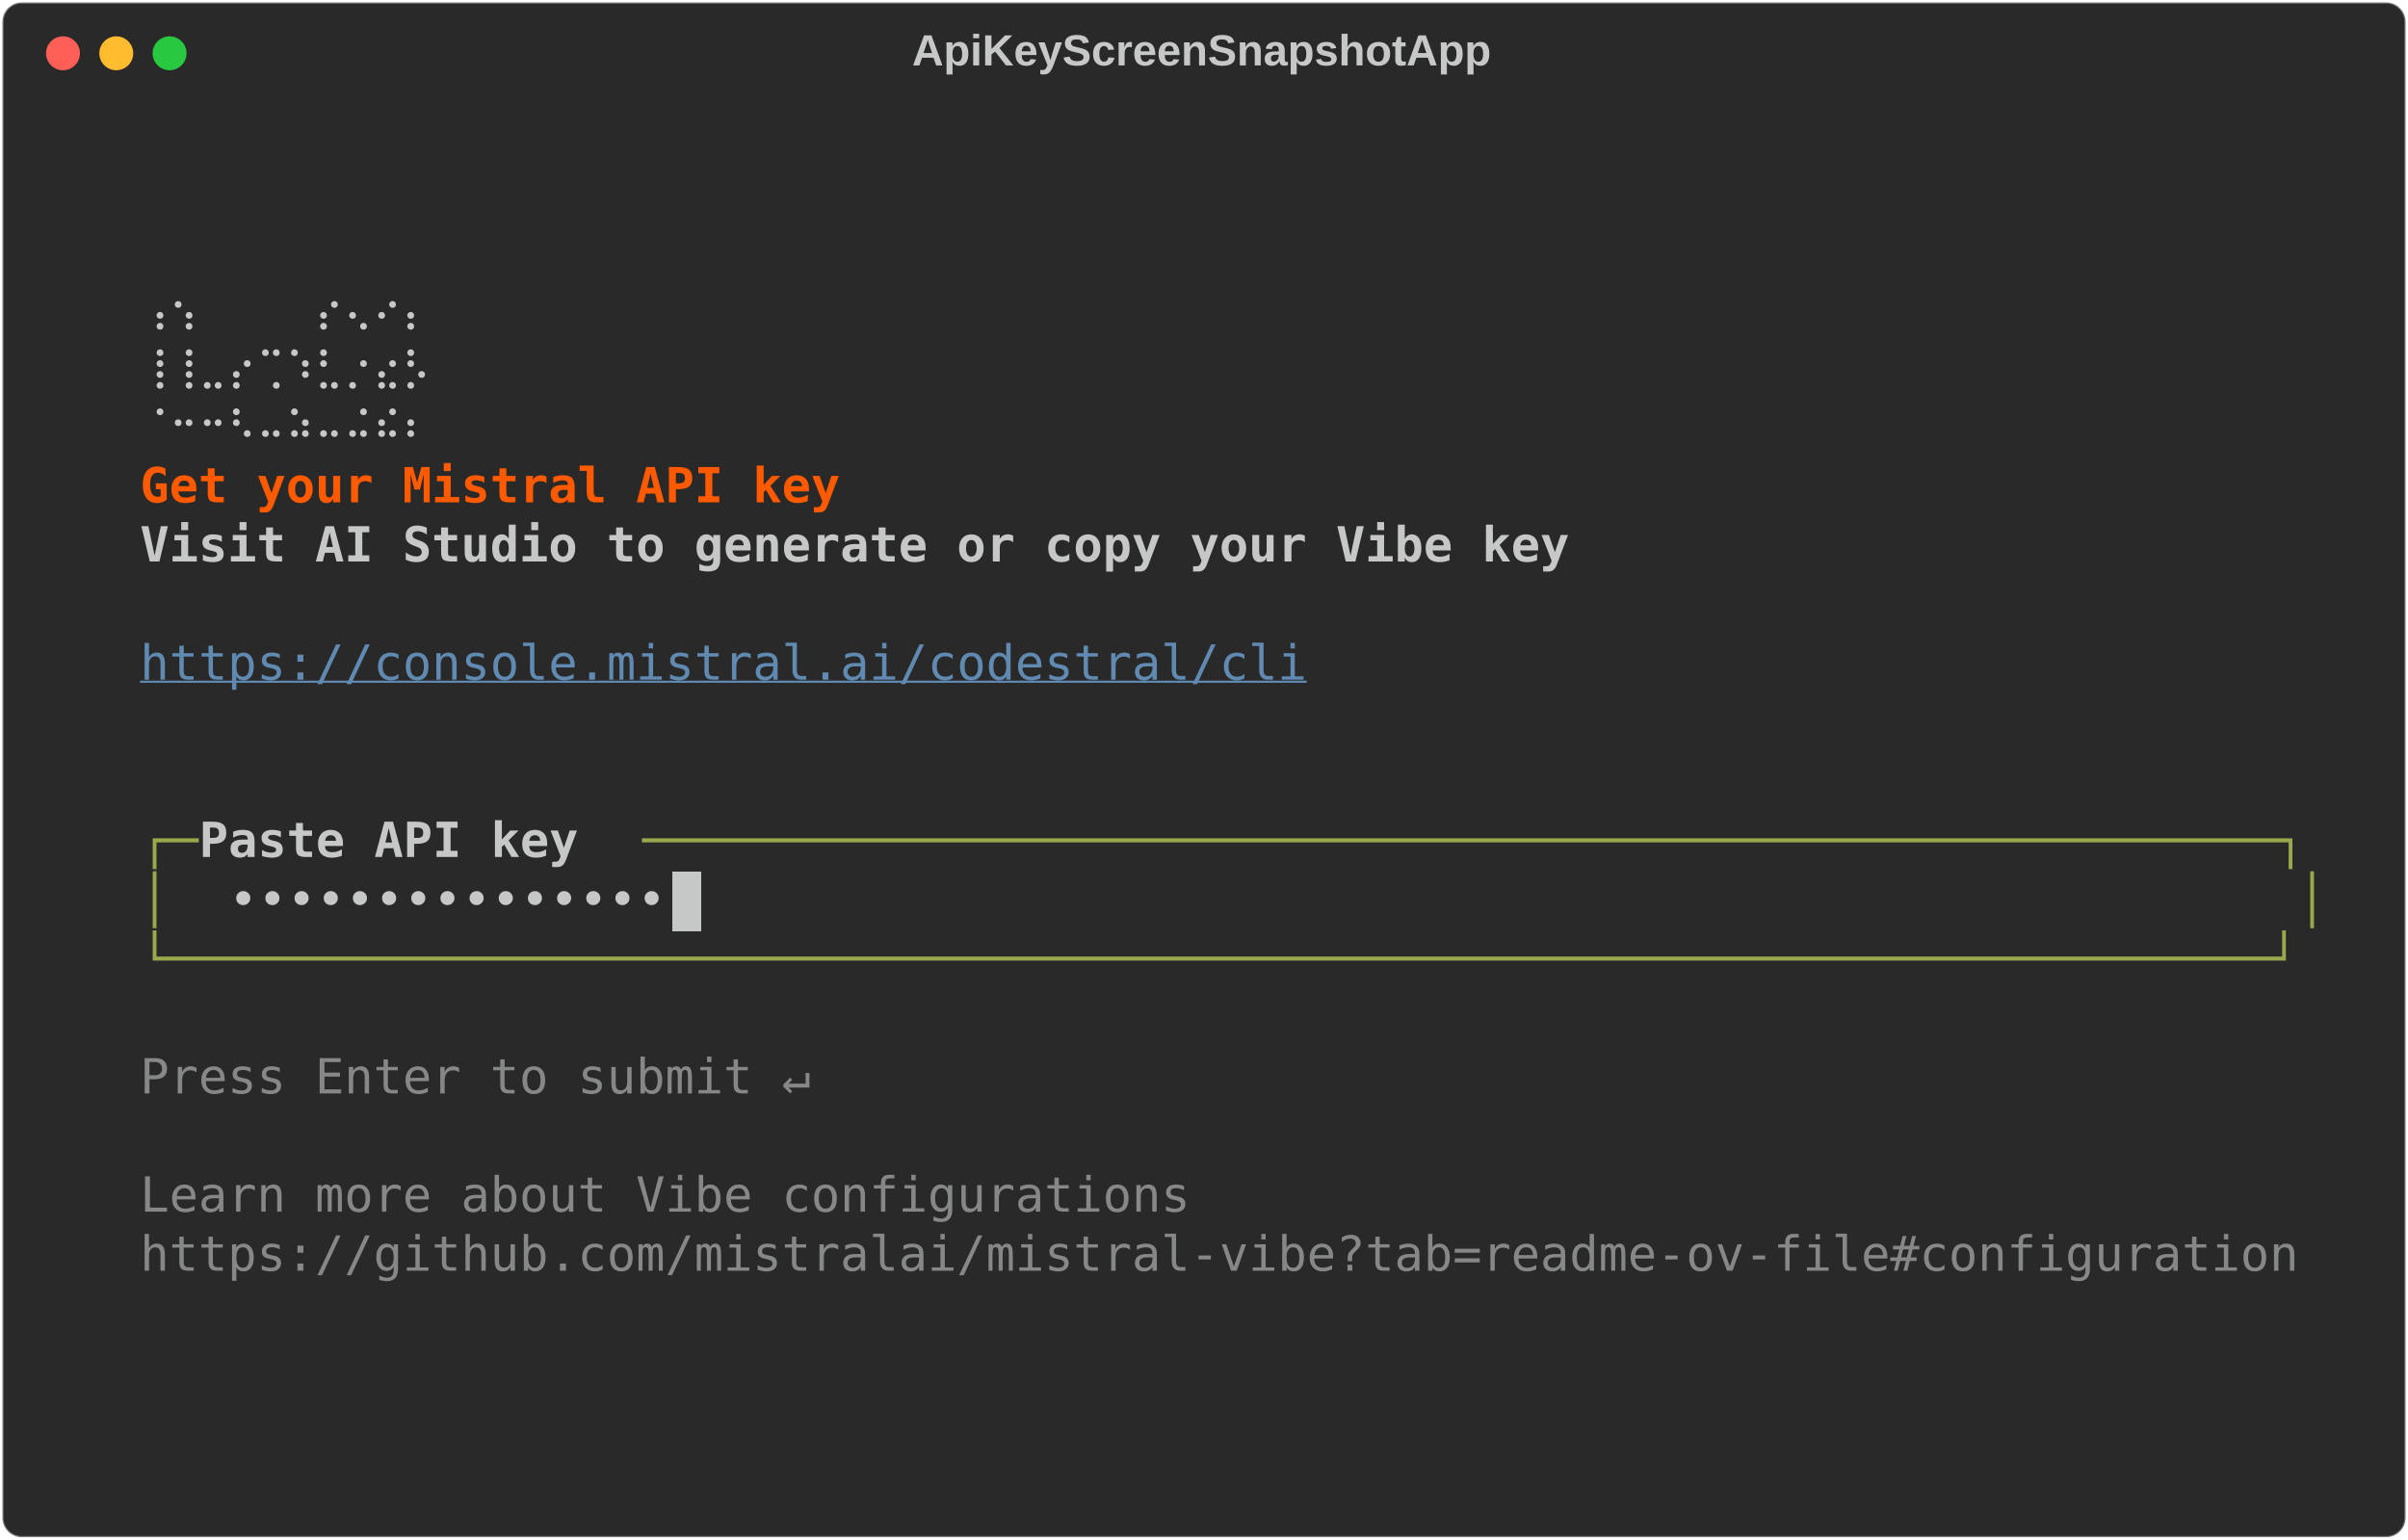
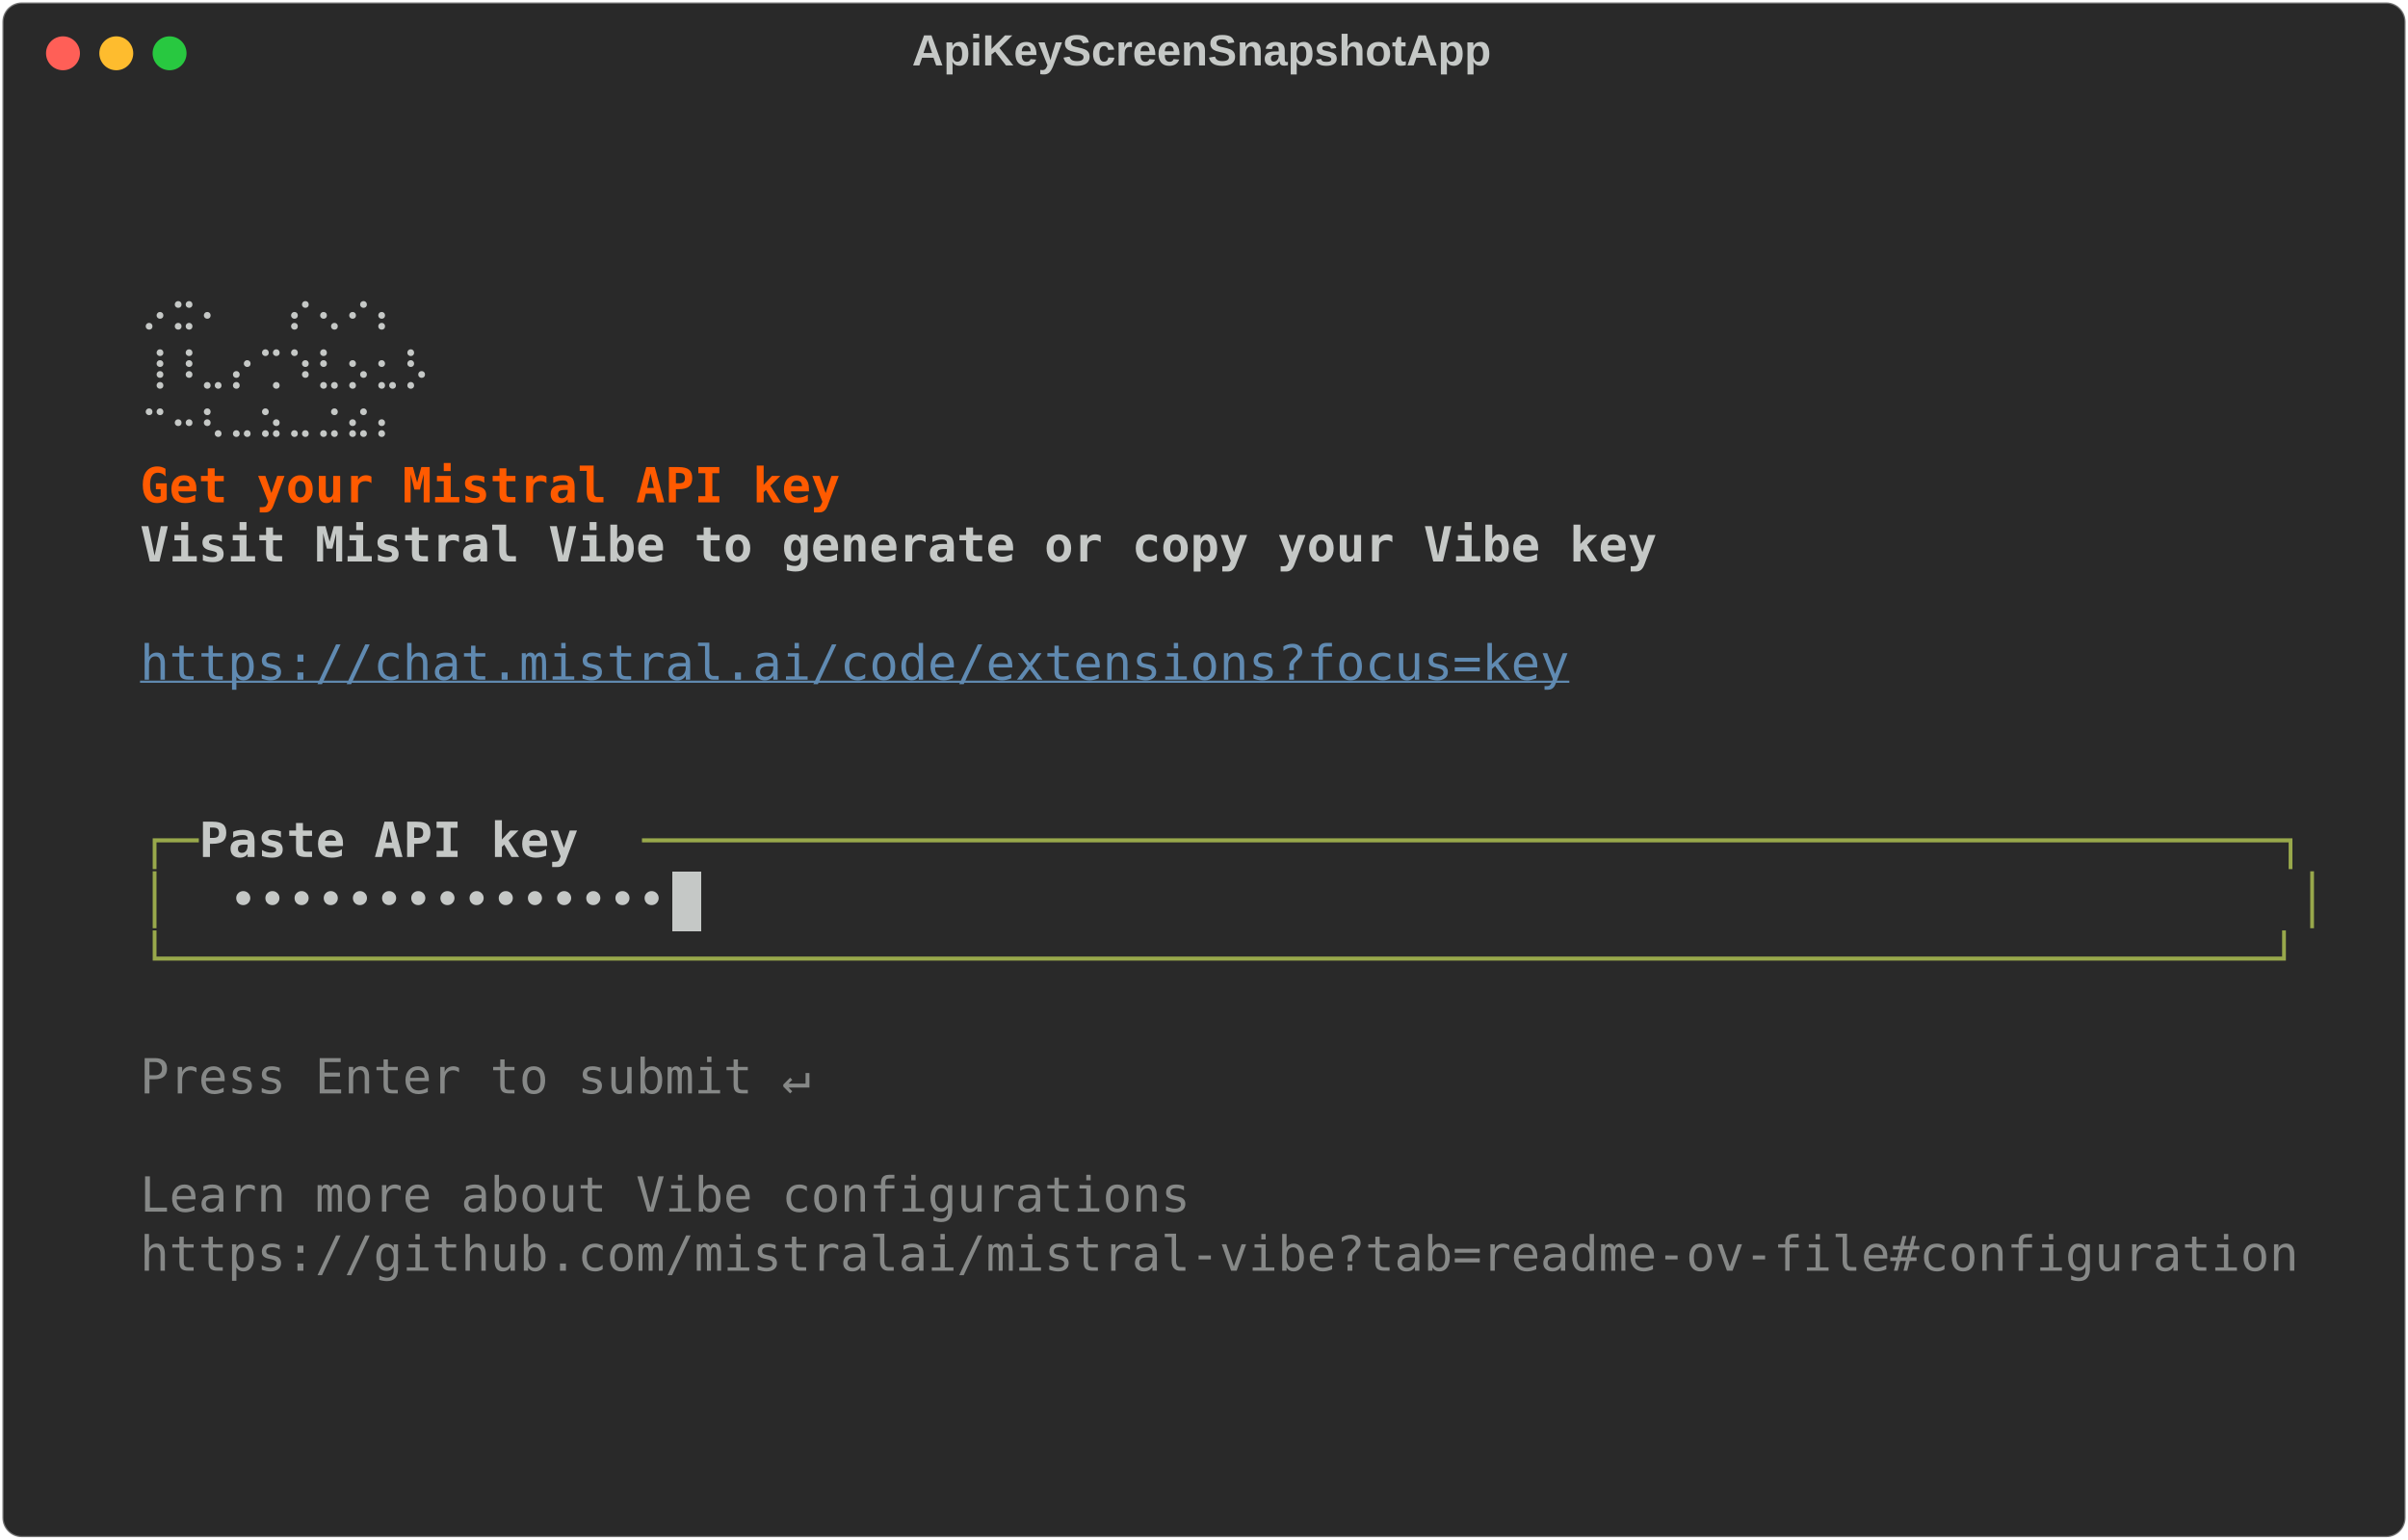
<svg xmlns="http://www.w3.org/2000/svg" class="rich-terminal" viewBox="0 0 994 635.6">
  <style>

    @font-face {
        font-family: "Fira Code";
        src: local("FiraCode-Regular"),
                url("https://cdnjs.cloudflare.com/ajax/libs/firacode/6.2.0/woff2/FiraCode-Regular.woff2") format("woff2"),
                url("https://cdnjs.cloudflare.com/ajax/libs/firacode/6.2.0/woff/FiraCode-Regular.woff") format("woff");
        font-style: normal;
        font-weight: 400;
    }
    @font-face {
        font-family: "Fira Code";
        src: local("FiraCode-Bold"),
                url("https://cdnjs.cloudflare.com/ajax/libs/firacode/6.2.0/woff2/FiraCode-Bold.woff2") format("woff2"),
                url("https://cdnjs.cloudflare.com/ajax/libs/firacode/6.2.0/woff/FiraCode-Bold.woff") format("woff");
        font-style: bold;
        font-weight: 700;
    }

    .terminal-matrix {
        font-family: Fira Code, monospace;
        font-size: 20px;
        line-height: 24.4px;
        font-variant-east-asian: full-width;
    }

    .terminal-title {
        font-size: 18px;
        font-weight: bold;
        font-family: arial;
    }

    .terminal-r1 { fill: #c5c8c6 }
.terminal-r2 { fill: #ff5a00;font-weight: bold }
.terminal-r3 { fill: #c5c8c6;font-weight: bold }
.terminal-r4 { fill: #608ab1;text-decoration: underline; }
.terminal-r5 { fill: #98a84b }
.terminal-r6 { fill: #4b4e55 }
.terminal-r7 { fill: #868887 }
    </style>
  <defs>
    <clipPath id="terminal-clip-terminal">
      <rect x="0" y="0" width="975.0" height="584.6" />
    </clipPath>
    <clipPath id="terminal-line-0">
      <rect x="0" y="1.5" width="976" height="24.65" />
    </clipPath>
    <clipPath id="terminal-line-1">
      <rect x="0" y="25.9" width="976" height="24.65" />
    </clipPath>
    <clipPath id="terminal-line-2">
      <rect x="0" y="50.3" width="976" height="24.65" />
    </clipPath>
    <clipPath id="terminal-line-3">
      <rect x="0" y="74.7" width="976" height="24.65" />
    </clipPath>
    <clipPath id="terminal-line-4">
      <rect x="0" y="99.1" width="976" height="24.65" />
    </clipPath>
    <clipPath id="terminal-line-5">
      <rect x="0" y="123.5" width="976" height="24.65" />
    </clipPath>
    <clipPath id="terminal-line-6">
      <rect x="0" y="147.9" width="976" height="24.65" />
    </clipPath>
    <clipPath id="terminal-line-7">
      <rect x="0" y="172.3" width="976" height="24.65" />
    </clipPath>
    <clipPath id="terminal-line-8">
      <rect x="0" y="196.7" width="976" height="24.65" />
    </clipPath>
    <clipPath id="terminal-line-9">
      <rect x="0" y="221.1" width="976" height="24.65" />
    </clipPath>
    <clipPath id="terminal-line-10">
      <rect x="0" y="245.5" width="976" height="24.65" />
    </clipPath>
    <clipPath id="terminal-line-11">
      <rect x="0" y="269.9" width="976" height="24.65" />
    </clipPath>
    <clipPath id="terminal-line-12">
      <rect x="0" y="294.3" width="976" height="24.65" />
    </clipPath>
    <clipPath id="terminal-line-13">
      <rect x="0" y="318.7" width="976" height="24.65" />
    </clipPath>
    <clipPath id="terminal-line-14">
      <rect x="0" y="343.1" width="976" height="24.65" />
    </clipPath>
    <clipPath id="terminal-line-15">
      <rect x="0" y="367.5" width="976" height="24.65" />
    </clipPath>
    <clipPath id="terminal-line-16">
      <rect x="0" y="391.9" width="976" height="24.65" />
    </clipPath>
    <clipPath id="terminal-line-17">
      <rect x="0" y="416.3" width="976" height="24.65" />
    </clipPath>
    <clipPath id="terminal-line-18">
      <rect x="0" y="440.7" width="976" height="24.65" />
    </clipPath>
    <clipPath id="terminal-line-19">
      <rect x="0" y="465.1" width="976" height="24.65" />
    </clipPath>
    <clipPath id="terminal-line-20">
      <rect x="0" y="489.5" width="976" height="24.65" />
    </clipPath>
    <clipPath id="terminal-line-21">
      <rect x="0" y="513.9" width="976" height="24.65" />
    </clipPath>
    <clipPath id="terminal-line-22">
      <rect x="0" y="538.3" width="976" height="24.65" />
    </clipPath>
  </defs>
  <rect fill="#292929" stroke="rgba(255,255,255,0.35)" stroke-width="1" x="1" y="1" width="992" height="633.6" rx="8" />
  <text class="terminal-title" fill="#c5c8c6" text-anchor="middle" x="496" y="27">ApiKeyScreenSnapshotApp</text>
  <g transform="translate(26,22)">
    <circle cx="0" cy="0" r="7" fill="#ff5f57" />
    <circle cx="22" cy="0" r="7" fill="#febc2e" />
    <circle cx="44" cy="0" r="7" fill="#28c840" />
  </g>
  <g transform="translate(9, 41)" clip-path="url(#terminal-clip-terminal)">
    <rect fill="#c5c8c6" x="268.4" y="318.7" width="12.2" height="24.65" shape-rendering="crispEdges" />
    <g class="terminal-matrix">
      <text class="terminal-r1" x="976" y="20" textLength="12.2" clip-path="url(#terminal-line-0)">
</text>
      <text class="terminal-r1" x="976" y="44.4" textLength="12.2" clip-path="url(#terminal-line-1)">
</text>
      <text class="terminal-r1" x="976" y="68.8" textLength="12.2" clip-path="url(#terminal-line-2)">
</text>
-       <text class="terminal-r1" x="48.8" y="93.2" textLength="134.2" clip-path="url(#terminal-line-3)"> ⢠⢢    ⡔⢄⠔⡄</text>
+       <text class="terminal-r1" x="48.8" y="93.2" textLength="134.2" clip-path="url(#terminal-line-3)">  ⡠⣒⠄  ⡔⢄⠔⡄</text>
      <text class="terminal-r1" x="976" y="93.2" textLength="12.2" clip-path="url(#terminal-line-3)">
</text>
-       <text class="terminal-r1" x="48.8" y="117.6" textLength="134.2" clip-path="url(#terminal-line-4)"> ⢸⢸⣀⡔⢉⠱⣃⡐⣔⡣</text>
+       <text class="terminal-r1" x="48.8" y="117.6" textLength="134.2" clip-path="url(#terminal-line-4)"> ⢸⠸⣀⡔⢉⠱⣃⡢⣂⡣</text>
      <text class="terminal-r1" x="976" y="117.6" textLength="12.2" clip-path="url(#terminal-line-4)">
</text>
-       <text class="terminal-r1" x="48.8" y="142" textLength="134.2" clip-path="url(#terminal-line-5)"> ⠈⠒⠒⠣⠤⠵⠤⠬⠮⠆</text>
+       <text class="terminal-r1" x="48.8" y="142" textLength="134.2" clip-path="url(#terminal-line-5)">  ⠉⠒⠣⠤⠵⠤⠬⠮⠆</text>
      <text class="terminal-r1" x="976" y="142" textLength="12.2" clip-path="url(#terminal-line-5)">
</text>
      <text class="terminal-r2" x="48.8" y="166.4" textLength="292.8" clip-path="url(#terminal-line-6)">Get your Mistral API key</text>
      <text class="terminal-r1" x="976" y="166.4" textLength="12.2" clip-path="url(#terminal-line-6)">
</text>
-       <text class="terminal-r3" x="48.8" y="190.8" textLength="597.8" clip-path="url(#terminal-line-7)">Visit AI Studio to generate or copy your Vibe key</text>
+       <text class="terminal-r3" x="48.8" y="190.8" textLength="634.4" clip-path="url(#terminal-line-7)">Visit Mistral Vibe to generate or copy your Vibe key</text>
      <text class="terminal-r1" x="976" y="190.8" textLength="12.2" clip-path="url(#terminal-line-7)">
</text>
      <text class="terminal-r1" x="976" y="215.2" textLength="12.2" clip-path="url(#terminal-line-8)">
</text>
-       <text class="terminal-r4" x="48.8" y="239.6" textLength="488" clip-path="url(#terminal-line-9)">https://console.mistral.ai/codestral/cli</text>
+       <text class="terminal-r4" x="48.8" y="239.6" textLength="597.8" clip-path="url(#terminal-line-9)">https://chat.mistral.ai/code/extensions?focus=key</text>
      <text class="terminal-r1" x="976" y="239.6" textLength="12.2" clip-path="url(#terminal-line-9)">
</text>
      <text class="terminal-r1" x="976" y="264" textLength="12.2" clip-path="url(#terminal-line-10)">
</text>
      <text class="terminal-r1" x="976" y="288.4" textLength="12.2" clip-path="url(#terminal-line-11)">
</text>
      <text class="terminal-r5" x="48.8" y="312.8" textLength="24.4" clip-path="url(#terminal-line-12)">┌─</text>
      <text class="terminal-r3" x="73.2" y="312.8" textLength="183" clip-path="url(#terminal-line-12)"> Paste API key </text>
      <text class="terminal-r5" x="256.2" y="312.8" textLength="695.4" clip-path="url(#terminal-line-12)">────────────────────────────────────────────────────────┐</text>
      <text class="terminal-r1" x="976" y="312.8" textLength="12.2" clip-path="url(#terminal-line-12)">
</text>
      <text class="terminal-r5" x="48.8" y="337.2" textLength="12.2" clip-path="url(#terminal-line-13)">│</text>
      <text class="terminal-r1" x="85.4" y="337.2" textLength="183" clip-path="url(#terminal-line-13)">•••••••••••••••</text>
      <text class="terminal-r5" x="939.4" y="337.2" textLength="12.2" clip-path="url(#terminal-line-13)">│</text>
      <text class="terminal-r1" x="976" y="337.2" textLength="12.2" clip-path="url(#terminal-line-13)">
</text>
      <text class="terminal-r5" x="48.8" y="361.6" textLength="902.8" clip-path="url(#terminal-line-14)">└────────────────────────────────────────────────────────────────────────┘</text>
      <text class="terminal-r1" x="976" y="361.6" textLength="12.2" clip-path="url(#terminal-line-14)">
</text>
      <text class="terminal-r1" x="976" y="386" textLength="12.2" clip-path="url(#terminal-line-15)">
</text>
      <text class="terminal-r7" x="48.8" y="410.4" textLength="280.6" clip-path="url(#terminal-line-16)">Press Enter to submit ↵</text>
      <text class="terminal-r1" x="976" y="410.4" textLength="12.2" clip-path="url(#terminal-line-16)">
</text>
      <text class="terminal-r1" x="976" y="434.8" textLength="12.2" clip-path="url(#terminal-line-17)">
</text>
      <text class="terminal-r7" x="48.8" y="459.2" textLength="439.2" clip-path="url(#terminal-line-18)">Learn more about Vibe configurations</text>
      <text class="terminal-r1" x="976" y="459.2" textLength="12.2" clip-path="url(#terminal-line-18)">
</text>
      <text class="terminal-r7" x="48.8" y="483.6" textLength="902.8" clip-path="url(#terminal-line-19)">https://github.com/mistralai/mistral-vibe?tab=readme-ov-file#configuration</text>
      <text class="terminal-r1" x="976" y="483.6" textLength="12.2" clip-path="url(#terminal-line-19)">
</text>
      <text class="terminal-r1" x="976" y="508" textLength="12.2" clip-path="url(#terminal-line-20)">
</text>
      <text class="terminal-r1" x="976" y="532.4" textLength="12.2" clip-path="url(#terminal-line-21)">
</text>
      <text class="terminal-r1" x="976" y="556.8" textLength="12.2" clip-path="url(#terminal-line-22)">
</text>
    </g>
  </g>
</svg>
